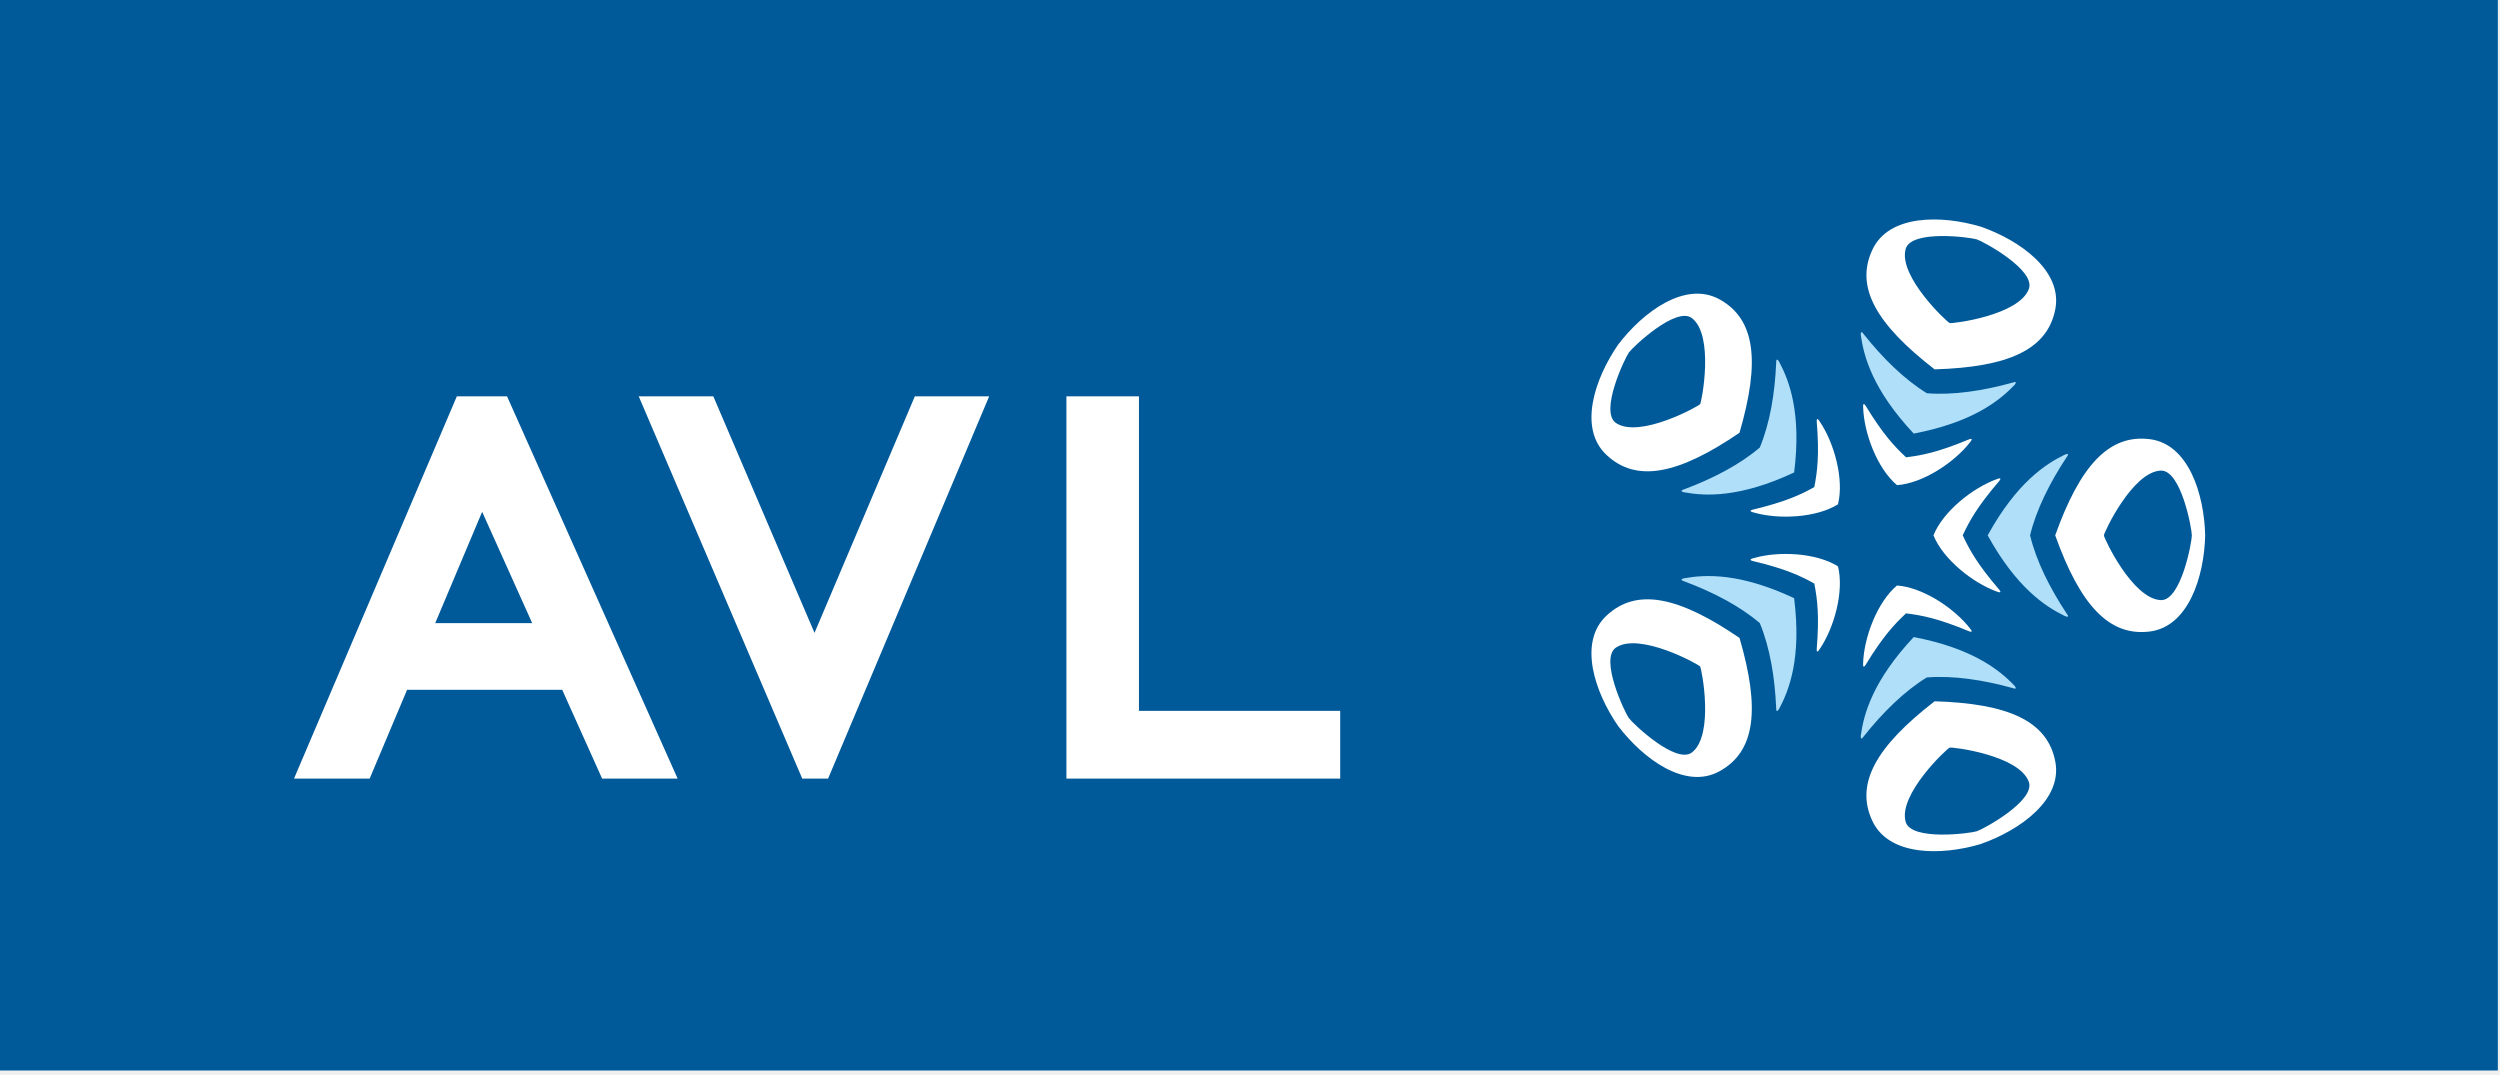
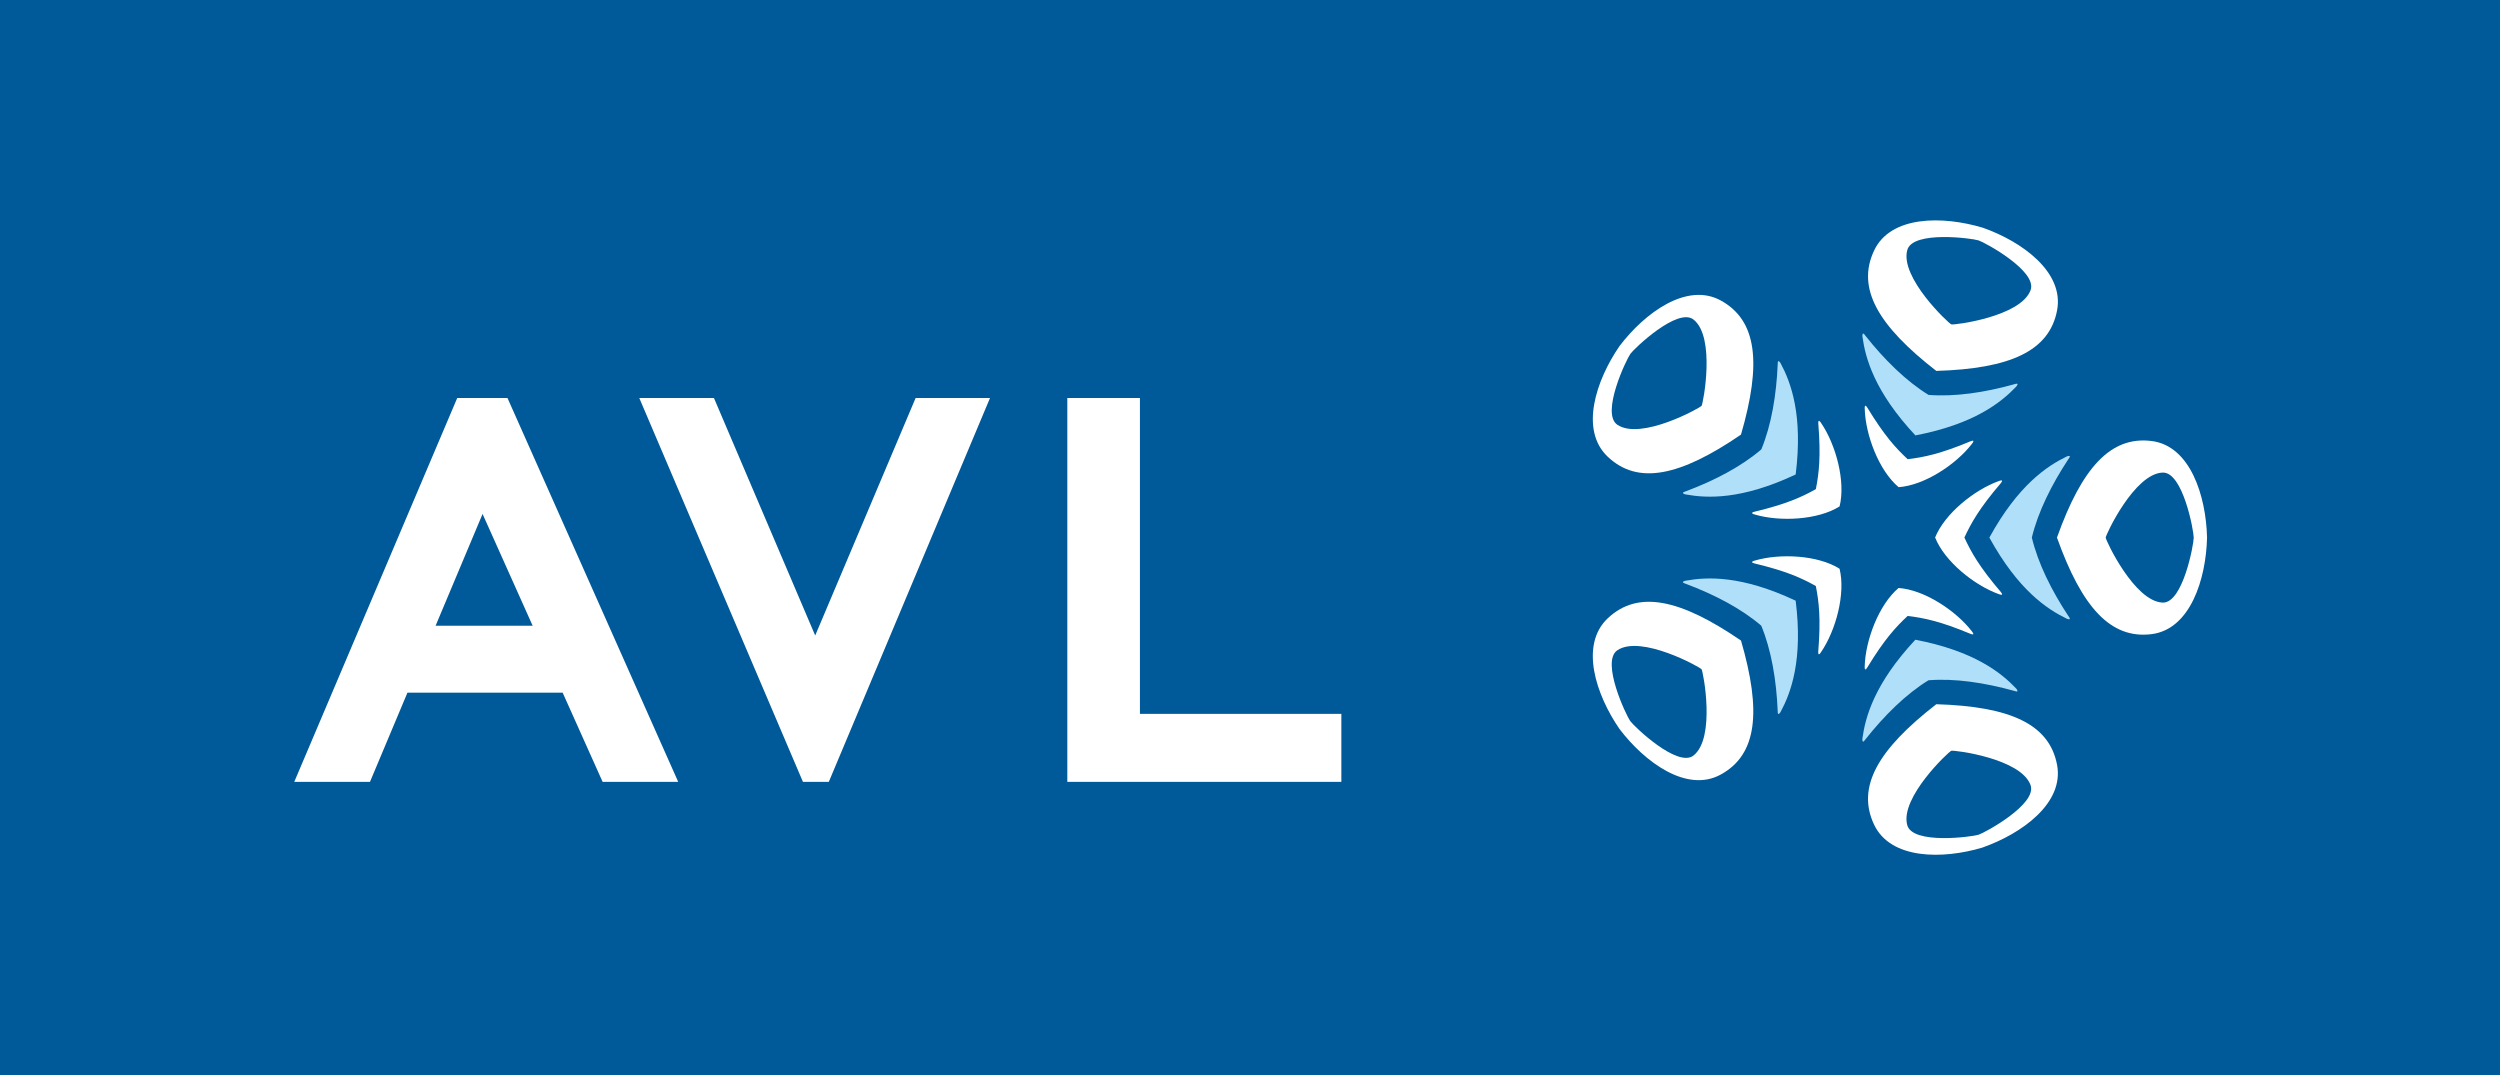
- <svg xmlns="http://www.w3.org/2000/svg" width="100px" height="43px" viewBox="0 0 100 43" version="1.1">
-   <defs />
-   <g id="Page-1" stroke="none" stroke-width="1" fill="none" fill-rule="evenodd">
-     <g id="Press-grid-page---webinars" transform="translate(-113, -13)">
+ <svg xmlns="http://www.w3.org/2000/svg" width="100px" height="43px" viewBox="0 0 100 43" version="1.1" id="svg31">
+   <defs id="defs6" />
+   <g id="Page-1" transform="matrix(1.000856,0,0,1.004192,-1.3871713e-6,-6.5963275e-7)" style="fill:none;fill-rule:evenodd;stroke:none;stroke-width:1">
+     <g id="Press-grid-page---webinars" transform="translate(-113,-13)">
      <g id="header">
-         <g id="logo" transform="translate(113, 13)">
-           <polygon id="Fill-1" fill="#005A99" points="0 42.82 99.914 42.82 99.914 0 0 0" />
-           <g id="Group-36" transform="translate(11.67831, 8.434338)">
-             <path d="M56.006,21.659 C55.37,22.164 53.635,20.508 53.48,20.294 L53.478,20.294 C53.322,20.079 52.287,17.917 52.961,17.468 C53.903,16.839 56.253,18.134 56.326,18.225 C56.391,18.324 56.896,20.958 56.006,21.659 M57.902,17.081 L57.902,17.081 L57.9,17.081 L57.9,17.079 L57.9,17.081 C55.461,15.416 53.78,15.064 52.577,16.196 C51.446,17.259 52.103,19.242 53.047,20.607 C54.056,21.928 55.737,23.166 57.098,22.418 C58.547,21.625 58.73,19.917 57.902,17.081" id="Fill-2" fill="#FFFFFF" />
-             <path d="M60.087,15.493 L60.087,15.493 C57.926,14.478 56.548,14.541 55.692,14.696 C55.621,14.709 55.565,14.742 55.585,14.767 C55.6,14.786 55.619,14.793 55.696,14.821 C56.839,15.247 57.915,15.808 58.714,16.49 L58.714,16.491 C59.116,17.461 59.317,18.658 59.368,19.878 C59.371,19.959 59.372,19.979 59.386,19.999 C59.403,20.025 59.452,19.983 59.487,19.918 C59.899,19.153 60.384,17.862 60.087,15.495 C60.086,15.495 60.087,15.493 60.087,15.493" id="Fill-4" fill="#AFDFF9" />
-             <path d="M61.841,14.218 L61.841,14.22 C60.969,13.672 59.453,13.601 58.456,13.893 C58.369,13.916 58.331,13.944 58.345,13.963 C58.357,13.982 58.386,13.993 58.441,14.008 C59.722,14.313 60.33,14.593 60.894,14.908 C61.018,15.539 61.097,16.204 60.991,17.519 C60.988,17.575 60.989,17.604 61.004,17.622 C61.018,17.64 61.055,17.616 61.103,17.538 C61.691,16.681 62.091,15.216 61.841,14.22 L61.841,14.218 Z" id="Fill-6" fill="#FFFFFF" />
-             <path d="M69.473,22.835 C69.756,23.595 67.648,24.734 67.395,24.816 C67.141,24.898 64.766,25.216 64.547,24.436 C64.241,23.346 66.198,21.51 66.307,21.471 C66.42,21.438 69.083,21.772 69.473,22.835 M65.706,19.617 L65.705,19.617 L65.705,19.618 L65.705,19.617 L65.705,19.618 C63.369,21.425 62.513,22.913 63.218,24.408 C63.88,25.811 65.969,25.8 67.559,25.325 L67.559,25.323 C69.127,24.772 70.824,23.556 70.534,22.031 C70.226,20.407 68.658,19.705 65.706,19.617" id="Fill-8" fill="#FFFFFF" />
-             <path d="M64.87,17.048 L64.87,17.048 C63.238,18.791 62.872,20.121 62.754,20.982 C62.746,21.053 62.76,21.117 62.789,21.105 C62.812,21.099 62.825,21.083 62.874,21.017 C63.634,20.061 64.498,19.21 65.394,18.663 L65.394,18.661 C65.394,18.661 65.394,18.663 65.396,18.663 C66.444,18.58 67.642,18.76 68.819,19.086 C68.897,19.109 68.916,19.116 68.939,19.107 C68.969,19.099 68.943,19.04 68.894,18.986 C68.293,18.358 67.215,17.497 64.872,17.048 L64.87,17.048 Z" id="Fill-10" fill="#AFDFF9" />
-             <path d="M64.2,14.985 L64.2,14.986 C63.412,15.647 62.876,17.066 62.846,18.104 C62.841,18.196 62.856,18.24 62.879,18.232 C62.899,18.227 62.918,18.202 62.949,18.155 C63.635,17.031 64.09,16.539 64.563,16.1 C65.203,16.178 65.859,16.308 67.077,16.814 C67.128,16.834 67.158,16.842 67.178,16.834 C67.201,16.827 67.188,16.783 67.13,16.713 C66.496,15.891 65.228,15.057 64.202,14.986 C64.202,14.986 64.2,14.986 64.2,14.985" id="Fill-12" fill="#FFFFFF" />
-             <path d="M74.753,10.39 C75.565,10.356 75.996,12.713 75.995,12.978 L75.996,12.98 C75.996,13.246 75.564,15.603 74.754,15.57 C73.622,15.524 72.482,13.097 72.477,12.98 C72.482,12.862 73.622,10.433 74.753,10.39 M70.53,12.978 L70.53,12.978 L70.53,12.98 L70.53,12.98 L70.53,12.98 C71.526,15.76 72.677,17.033 74.317,16.826 C75.856,16.629 76.49,14.641 76.529,12.98 L76.529,12.978 C76.489,11.318 75.857,9.328 74.317,9.133 C72.677,8.924 71.526,10.197 70.53,12.978" id="Fill-14" fill="#FFFFFF" />
-             <path d="M67.828,12.98 L67.828,12.98 C68.981,15.07 70.132,15.829 70.916,16.207 C70.981,16.237 71.045,16.244 71.044,16.213 C71.044,16.188 71.032,16.172 70.986,16.104 C70.311,15.086 69.77,14.001 69.525,12.98 L69.525,12.98 L69.525,12.978 C69.771,11.957 70.312,10.872 70.986,9.854 C71.032,9.788 71.044,9.769 71.043,9.746 C71.045,9.715 70.981,9.722 70.914,9.751 C70.132,10.13 68.98,10.889 67.829,12.978 C67.83,12.978 67.828,12.978 67.828,12.98" id="Fill-16" fill="#AFDFF9" />
-             <path d="M65.659,12.98 L65.66,12.978 C66.044,13.934 67.229,14.883 68.206,15.232 C68.291,15.265 68.339,15.263 68.339,15.241 C68.339,15.219 68.322,15.193 68.287,15.149 C67.429,14.149 67.103,13.565 66.83,12.978 C67.103,12.395 67.429,11.81 68.288,10.81 C68.322,10.766 68.339,10.739 68.337,10.719 C68.338,10.695 68.292,10.694 68.208,10.726 C67.229,11.075 66.044,12.025 65.66,12.978 L65.659,12.98 Z" id="Fill-18" fill="#FFFFFF" />
-             <path d="M64.549,1.523 C64.767,0.741 67.143,1.059 67.395,1.141 L67.396,1.141 C67.65,1.223 69.758,2.362 69.476,3.123 C69.083,4.185 66.421,4.519 66.309,4.488 C66.199,4.447 64.241,2.611 64.549,1.523 M65.706,6.34 L65.706,6.34 L65.708,6.34 C68.66,6.252 70.227,5.55 70.535,3.926 C70.824,2.401 69.128,1.183 67.562,0.635 L67.56,0.635 C65.969,0.159 63.88,0.144 63.22,1.549 C62.513,3.044 63.369,4.533 65.706,6.34" id="Fill-20" fill="#FFFFFF" />
-             <path d="M64.872,8.909 L64.873,8.909 C67.217,8.46 68.294,7.599 68.896,6.971 C68.945,6.917 68.971,6.858 68.94,6.85 C68.917,6.842 68.898,6.848 68.82,6.871 C67.644,7.199 66.445,7.378 65.397,7.296 L65.396,7.296 L65.395,7.294 C64.499,6.745 63.635,5.896 62.876,4.941 C62.826,4.875 62.813,4.858 62.791,4.852 C62.761,4.841 62.748,4.904 62.755,4.976 C62.874,5.839 63.239,7.168 64.871,8.909 C64.872,8.907 64.872,8.909 64.872,8.909" id="Fill-22" fill="#AFDFF9" />
-             <path d="M64.202,10.972 L64.202,10.971 C65.229,10.9 66.498,10.067 67.132,9.245 C67.188,9.174 67.203,9.13 67.18,9.122 C67.16,9.115 67.13,9.123 67.076,9.143 C65.86,9.649 65.205,9.78 64.564,9.858 C64.092,9.418 63.636,8.927 62.951,7.802 C62.92,7.755 62.9,7.732 62.879,7.727 C62.857,7.719 62.841,7.761 62.848,7.853 C62.877,8.89 63.413,10.312 64.202,10.971 C64.202,10.971 64.202,10.972 64.202,10.972" id="Fill-24" fill="#FFFFFF" />
-             <path d="M52.963,8.487 C52.287,8.038 53.323,5.876 53.48,5.663 L53.48,5.661 C53.636,5.447 55.372,3.793 56.006,4.296 C56.896,4.998 56.391,7.632 56.327,7.73 C56.254,7.822 53.904,9.117 52.963,8.487 M57.902,8.876 L57.902,8.876 L57.902,8.874 C58.73,6.04 58.547,4.333 57.098,3.537 C55.738,2.792 54.056,4.028 53.048,5.349 C52.105,6.716 51.446,8.697 52.578,9.759 C53.78,10.894 55.461,10.54 57.902,8.876" id="Fill-26" fill="#FFFFFF" />
-             <path d="M60.087,10.463 L60.088,10.463 C60.384,8.094 59.899,6.804 59.487,6.037 C59.452,5.973 59.404,5.931 59.386,5.957 C59.372,5.976 59.372,5.998 59.369,6.078 C59.318,7.298 59.117,8.494 58.715,9.464 L58.715,9.466 L58.714,9.466 C57.915,10.148 56.839,10.708 55.696,11.135 C55.619,11.163 55.6,11.169 55.586,11.189 C55.567,11.213 55.622,11.246 55.694,11.259 C56.549,11.415 57.927,11.477 60.087,10.464 C60.087,10.463 60.087,10.463 60.087,10.463" id="Fill-28" fill="#AFDFF9" />
-             <path d="M61.843,11.738 L61.841,11.738 C62.092,10.74 61.691,9.274 61.105,8.419 C61.056,8.341 61.018,8.315 61.003,8.335 C60.99,8.352 60.989,8.381 60.992,8.438 C61.098,9.751 61.018,10.415 60.894,11.049 C60.332,11.363 59.723,11.642 58.441,11.949 C58.387,11.962 58.358,11.974 58.346,11.992 C58.333,12.012 58.368,12.039 58.457,12.062 C59.453,12.354 60.971,12.283 61.841,11.738 L61.843,11.738 Z" id="Fill-30" fill="#FFFFFF" />
-             <path d="M33.88,20 L33.88,7.42 L30.978,7.42 L30.978,22.71 L41.93,22.71 L41.93,20 L33.88,20 Z M20.902,16.88 C20.263,15.387 16.855,7.42 16.855,7.42 L13.871,7.42 L20.412,22.71 L21.445,22.71 L27.888,7.42 L24.915,7.42 C24.915,7.42 21.536,15.385 20.902,16.88 L20.902,16.88 Z" id="Fill-32" fill="#FFFFFF" />
-             <path d="M9.61,16.491 L5.73,16.491 C6.062,15.703 7.132,13.168 7.608,12.038 C8.112,13.159 9.251,15.694 9.61,16.491 L9.61,16.491 Z M8.604,7.42 L6.595,7.42 L0.082,22.71 L3.108,22.71 C3.108,22.71 4.42,19.596 4.605,19.158 L10.81,19.158 C11.001,19.584 12.406,22.71 12.406,22.71 L15.427,22.71 L8.604,7.42 Z" id="Fill-34" fill="#FFFFFF" />
+         <g id="logo" transform="translate(113,13)">
+           <polygon id="Fill-1" points="0,42.82 99.914,42.82 99.914,0 0,0 " style="fill:#005a99" />
+           <g id="Group-36" transform="translate(11.67831,8.434338)">
+             <path d="m 56.006,21.659 c -0.636,0.505 -2.371,-1.151 -2.526,-1.366 h -0.002 c -0.156,-0.214 -1.191,-2.377 -0.517,-2.826 0.942,-0.629 3.292,0.666 3.365,0.757 0.066,0.099 0.57,2.733 -0.32,3.434 m 1.896,-4.578 v 0 h -0.002 v -0.002 0.002 c -2.439,-1.665 -4.12,-2.018 -5.323,-0.886 -1.131,1.063 -0.474,3.046 0.47,4.411 1.009,1.321 2.69,2.559 4.05,1.811 1.449,-0.793 1.632,-2.502 0.805,-5.337" id="Fill-2" style="fill:#ffffff" />
+             <path d="m 60.087,15.493 h -6.49e-4 c -2.161,-1.015 -3.539,-0.952 -4.395,-0.797 -0.071,0.013 -0.127,0.046 -0.107,0.071 0.015,0.019 0.034,0.026 0.111,0.054 1.143,0.426 2.219,0.987 3.018,1.669 v 0.002 c 0.402,0.97 0.603,2.166 0.655,3.386 0.003,0.082 0.003,0.102 0.018,0.121 0.017,0.026 0.066,-0.016 0.101,-0.08 0.411,-0.765 0.897,-2.057 0.6,-4.423 -0.001,0 0,-0.002 0,-0.002" id="Fill-4" style="fill:#afdff9" />
+             <path d="m 61.841,14.218 v 0.002 c -0.872,-0.548 -2.388,-0.618 -3.385,-0.326 -0.088,0.023 -0.125,0.051 -0.111,0.07 0.012,0.018 0.04,0.03 0.095,0.045 1.281,0.305 1.889,0.585 2.453,0.9 0.125,0.631 0.203,1.296 0.097,2.611 -0.003,0.056 -0.001,0.086 0.013,0.103 0.015,0.018 0.051,-0.006 0.1,-0.084 0.587,-0.857 0.987,-2.322 0.738,-3.319 z" id="Fill-6" style="fill:#ffffff" />
+             <path d="m 69.473,22.835 c 0.284,0.76 -1.825,1.9 -2.078,1.981 -0.254,0.082 -2.629,0.4 -2.848,-0.38 -0.306,-1.09 1.651,-2.925 1.76,-2.965 0.114,-0.033 2.776,0.302 3.166,1.364 m -3.767,-3.217 h -6.49e-4 v 0.001 l -6.49e-4,-0.001 6.49e-4,0.001 c -2.336,1.806 -3.192,3.295 -2.487,4.789 0.662,1.403 2.751,1.392 4.341,0.917 v -0.002 C 69.127,24.772 70.824,23.556 70.534,22.031 70.226,20.407 68.658,19.705 65.706,19.617" id="Fill-8" style="fill:#ffffff" />
+             <path d="m 64.87,17.048 v 0 c -1.632,1.743 -1.998,3.072 -2.116,3.934 -0.008,0.071 0.006,0.135 0.036,0.123 0.023,-0.006 0.035,-0.023 0.085,-0.088 0.759,-0.956 1.624,-1.807 2.52,-2.354 v -0.002 c 0,0 0,0.002 0.002,0.002 1.047,-0.084 2.246,0.097 3.422,0.422 0.079,0.023 0.097,0.03 0.12,0.021 0.03,-0.008 0.004,-0.067 -0.045,-0.121 -0.601,-0.627 -1.679,-1.488 -4.022,-1.937 z" id="Fill-10" style="fill:#afdff9" />
+             <path d="m 64.2,14.985 6.49e-4,0.001 c -0.789,0.661 -1.325,2.08 -1.355,3.118 -0.004,0.091 0.01,0.136 0.033,0.128 0.02,-0.005 0.039,-0.03 0.07,-0.077 0.686,-1.124 1.141,-1.616 1.614,-2.055 0.64,0.079 1.296,0.208 2.513,0.714 0.051,0.02 0.082,0.028 0.101,0.02 0.023,-0.006 0.01,-0.051 -0.048,-0.121 -0.634,-0.821 -1.902,-1.656 -2.928,-1.726 0,0 -0.002,0 -0.002,-0.001" id="Fill-12" style="fill:#ffffff" />
+             <path d="m 74.753,10.39 c 0.812,-0.034 1.243,2.323 1.242,2.588 l 0.001,0.002 c 0,0.265 -0.433,2.622 -1.242,2.589 -1.131,-0.045 -2.271,-2.473 -2.277,-2.589 0.005,-0.118 1.145,-2.547 2.276,-2.59 m -4.223,2.588 h -6.49e-4 l 6.49e-4,0.002 h -6.49e-4 6.49e-4 c 0.996,2.779 2.147,4.053 3.786,3.845 1.54,-0.197 2.173,-2.185 2.212,-3.845 V 12.979 C 76.489,11.318 75.857,9.328 74.317,9.133 72.677,8.924 71.526,10.197 70.53,12.979" id="Fill-14" style="fill:#ffffff" />
+             <path d="m 67.828,12.98 v 0 c 1.153,2.09 2.304,2.849 3.088,3.227 0.066,0.03 0.129,0.036 0.128,0.005 0,-0.025 -0.012,-0.041 -0.058,-0.108 -0.675,-1.018 -1.215,-2.103 -1.46,-3.124 h -6.48e-4 l 6.48e-4,-0.002 c 0.246,-1.021 0.787,-2.106 1.46,-3.124 0.047,-0.067 0.058,-0.085 0.058,-0.108 0.001,-0.031 -0.062,-0.024 -0.129,0.005 -0.782,0.379 -1.935,1.137 -3.086,3.227 0.001,0 -6.49e-4,0 -6.49e-4,0.002" id="Fill-16" style="fill:#afdff9" />
+             <path d="m 65.659,12.98 0.001,-0.002 c 0.384,0.956 1.569,1.905 2.547,2.254 0.084,0.033 0.132,0.031 0.132,0.008 6.48e-4,-0.021 -0.017,-0.047 -0.052,-0.092 -0.858,-1 -1.184,-1.583 -1.457,-2.17 0.272,-0.583 0.599,-1.168 1.457,-2.168 0.034,-0.044 0.051,-0.071 0.049,-0.091 6.49e-4,-0.023 -0.045,-0.025 -0.129,0.008 -0.979,0.349 -2.164,1.298 -2.548,2.252 z" id="Fill-18" style="fill:#ffffff" />
+             <path d="m 64.549,1.523 c 0.218,-0.782 2.595,-0.464 2.846,-0.382 h 6.49e-4 c 0.254,0.082 2.362,1.222 2.08,1.982 -0.393,1.062 -3.055,1.396 -3.167,1.365 -0.11,-0.041 -2.068,-1.876 -1.76,-2.965 m 1.157,4.817 v 0 h 0.001 C 68.66,6.252 70.227,5.55 70.535,3.926 70.824,2.401 69.128,1.183 67.562,0.635 h -0.002 C 65.969,0.159 63.88,0.144 63.22,1.549 c -0.707,1.495 0.149,2.984 2.487,4.791" id="Fill-20" style="fill:#ffffff" />
+             <path d="m 64.872,8.909 h 0.001 c 2.344,-0.449 3.421,-1.31 4.023,-1.937 0.049,-0.054 0.075,-0.113 0.044,-0.121 -0.023,-0.008 -0.042,-0.002 -0.12,0.021 -1.176,0.328 -2.375,0.506 -3.422,0.424 h -0.001 l -6.49e-4,-0.001 C 64.499,6.745 63.635,5.896 62.876,4.941 c -0.049,-0.066 -0.062,-0.082 -0.084,-0.089 -0.03,-0.011 -0.043,0.053 -0.036,0.125 0.118,0.862 0.484,2.192 2.116,3.932 6.48e-4,-0.001 6.48e-4,0 6.48e-4,0" id="Fill-22" style="fill:#afdff9" />
+             <path d="m 64.202,10.972 -6.49e-4,-0.001 c 1.028,-0.071 2.296,-0.904 2.93,-1.726 0.056,-0.07 0.071,-0.115 0.048,-0.123 -0.019,-0.006 -0.05,0.001 -0.103,0.021 -1.216,0.506 -1.872,0.637 -2.513,0.714 -0.472,-0.439 -0.927,-0.931 -1.613,-2.055 -0.031,-0.047 -0.051,-0.071 -0.072,-0.075 -0.022,-0.008 -0.038,0.034 -0.031,0.126 0.029,1.037 0.566,2.459 1.354,3.118 0,0 0,0.001 6.49e-4,0.001" id="Fill-24" style="fill:#ffffff" />
+             <path d="m 52.963,8.487 c -0.676,-0.449 0.36,-2.611 0.517,-2.824 v -0.002 c 0.156,-0.215 1.892,-1.869 2.526,-1.365 0.889,0.701 0.385,3.335 0.321,3.434 -0.073,0.091 -2.423,1.386 -3.364,0.757 m 4.939,0.389 h 6.49e-4 v -0.002 C 58.73,6.04 58.547,4.333 57.098,3.537 55.738,2.792 54.056,4.028 53.048,5.349 c -0.943,1.367 -1.602,3.348 -0.47,4.411 1.202,1.135 2.884,0.781 5.324,-0.883" id="Fill-26" style="fill:#ffffff" />
+             <path d="m 60.087,10.463 h 6.49e-4 c 0.296,-2.369 -0.189,-3.659 -0.601,-4.425 -0.036,-0.064 -0.083,-0.106 -0.101,-0.08 -0.014,0.019 -0.014,0.041 -0.017,0.121 -0.051,1.22 -0.252,2.416 -0.654,3.386 v 0.002 h -0.001 c -0.799,0.682 -1.874,1.242 -3.018,1.669 -0.077,0.028 -0.097,0.034 -0.11,0.054 -0.019,0.025 0.036,0.058 0.108,0.071 0.856,0.156 2.233,0.218 4.393,-0.795 0,-0.001 6.49e-4,-0.001 6.49e-4,-0.001" id="Fill-28" style="fill:#afdff9" />
+             <path d="m 61.843,11.738 h -0.001 c 0.25,-0.998 -0.151,-2.463 -0.736,-3.319 -0.049,-0.077 -0.088,-0.103 -0.102,-0.084 -0.013,0.017 -0.014,0.046 -0.012,0.103 0.106,1.313 0.027,1.977 -0.098,2.611 -0.562,0.313 -1.17,0.593 -2.452,0.9 -0.054,0.013 -0.083,0.025 -0.095,0.043 -0.014,0.019 0.022,0.047 0.111,0.07 0.995,0.292 2.513,0.221 3.384,-0.324 z" id="Fill-30" style="fill:#ffffff" />
+             <path d="M 33.88,20 V 7.42 H 30.978 V 22.71 H 41.93 V 20 Z M 20.902,16.88 C 20.263,15.387 16.855,7.42 16.855,7.42 h -2.984 l 6.541,15.29 h 1.033 L 27.888,7.42 h -2.973 c 0,0 -3.379,7.965 -4.013,9.459 z" id="Fill-32" style="fill:#ffffff" />
+             <path d="M 9.61,16.491 H 5.73 c 0.332,-0.788 1.402,-3.323 1.878,-4.453 0.503,1.121 1.643,3.656 2.002,4.453 z M 8.604,7.42 H 6.595 L 0.082,22.71 H 3.108 c 0,0 1.312,-3.114 1.497,-3.552 h 6.204 c 0.191,0.426 1.597,3.552 1.597,3.552 h 3.021 z" id="Fill-34" style="fill:#ffffff" />
          </g>
        </g>
      </g>
    </g>
  </g>
</svg>
